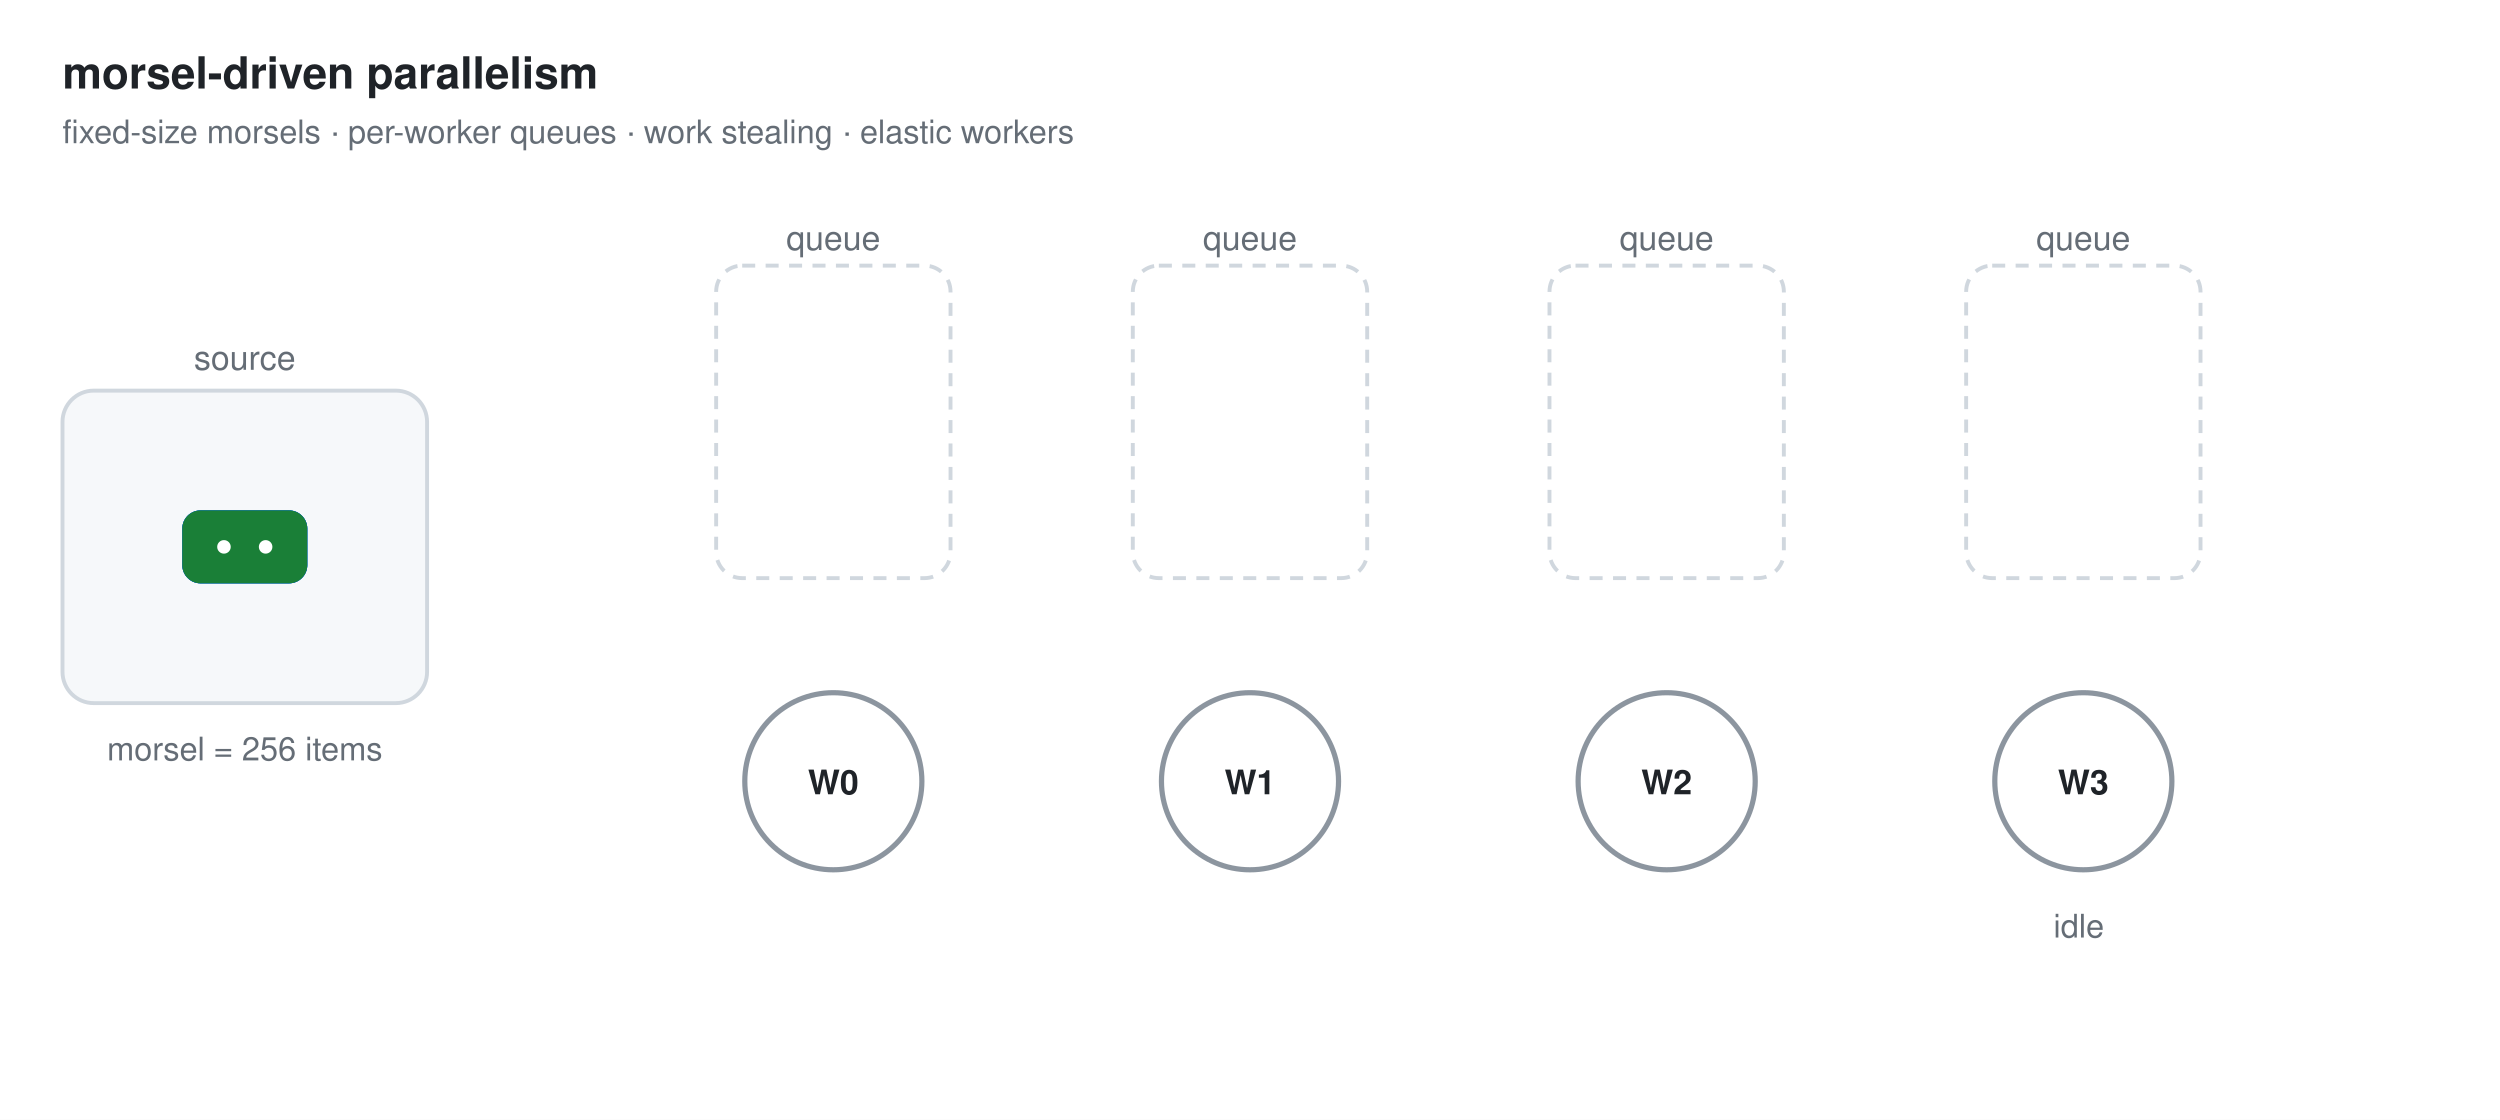
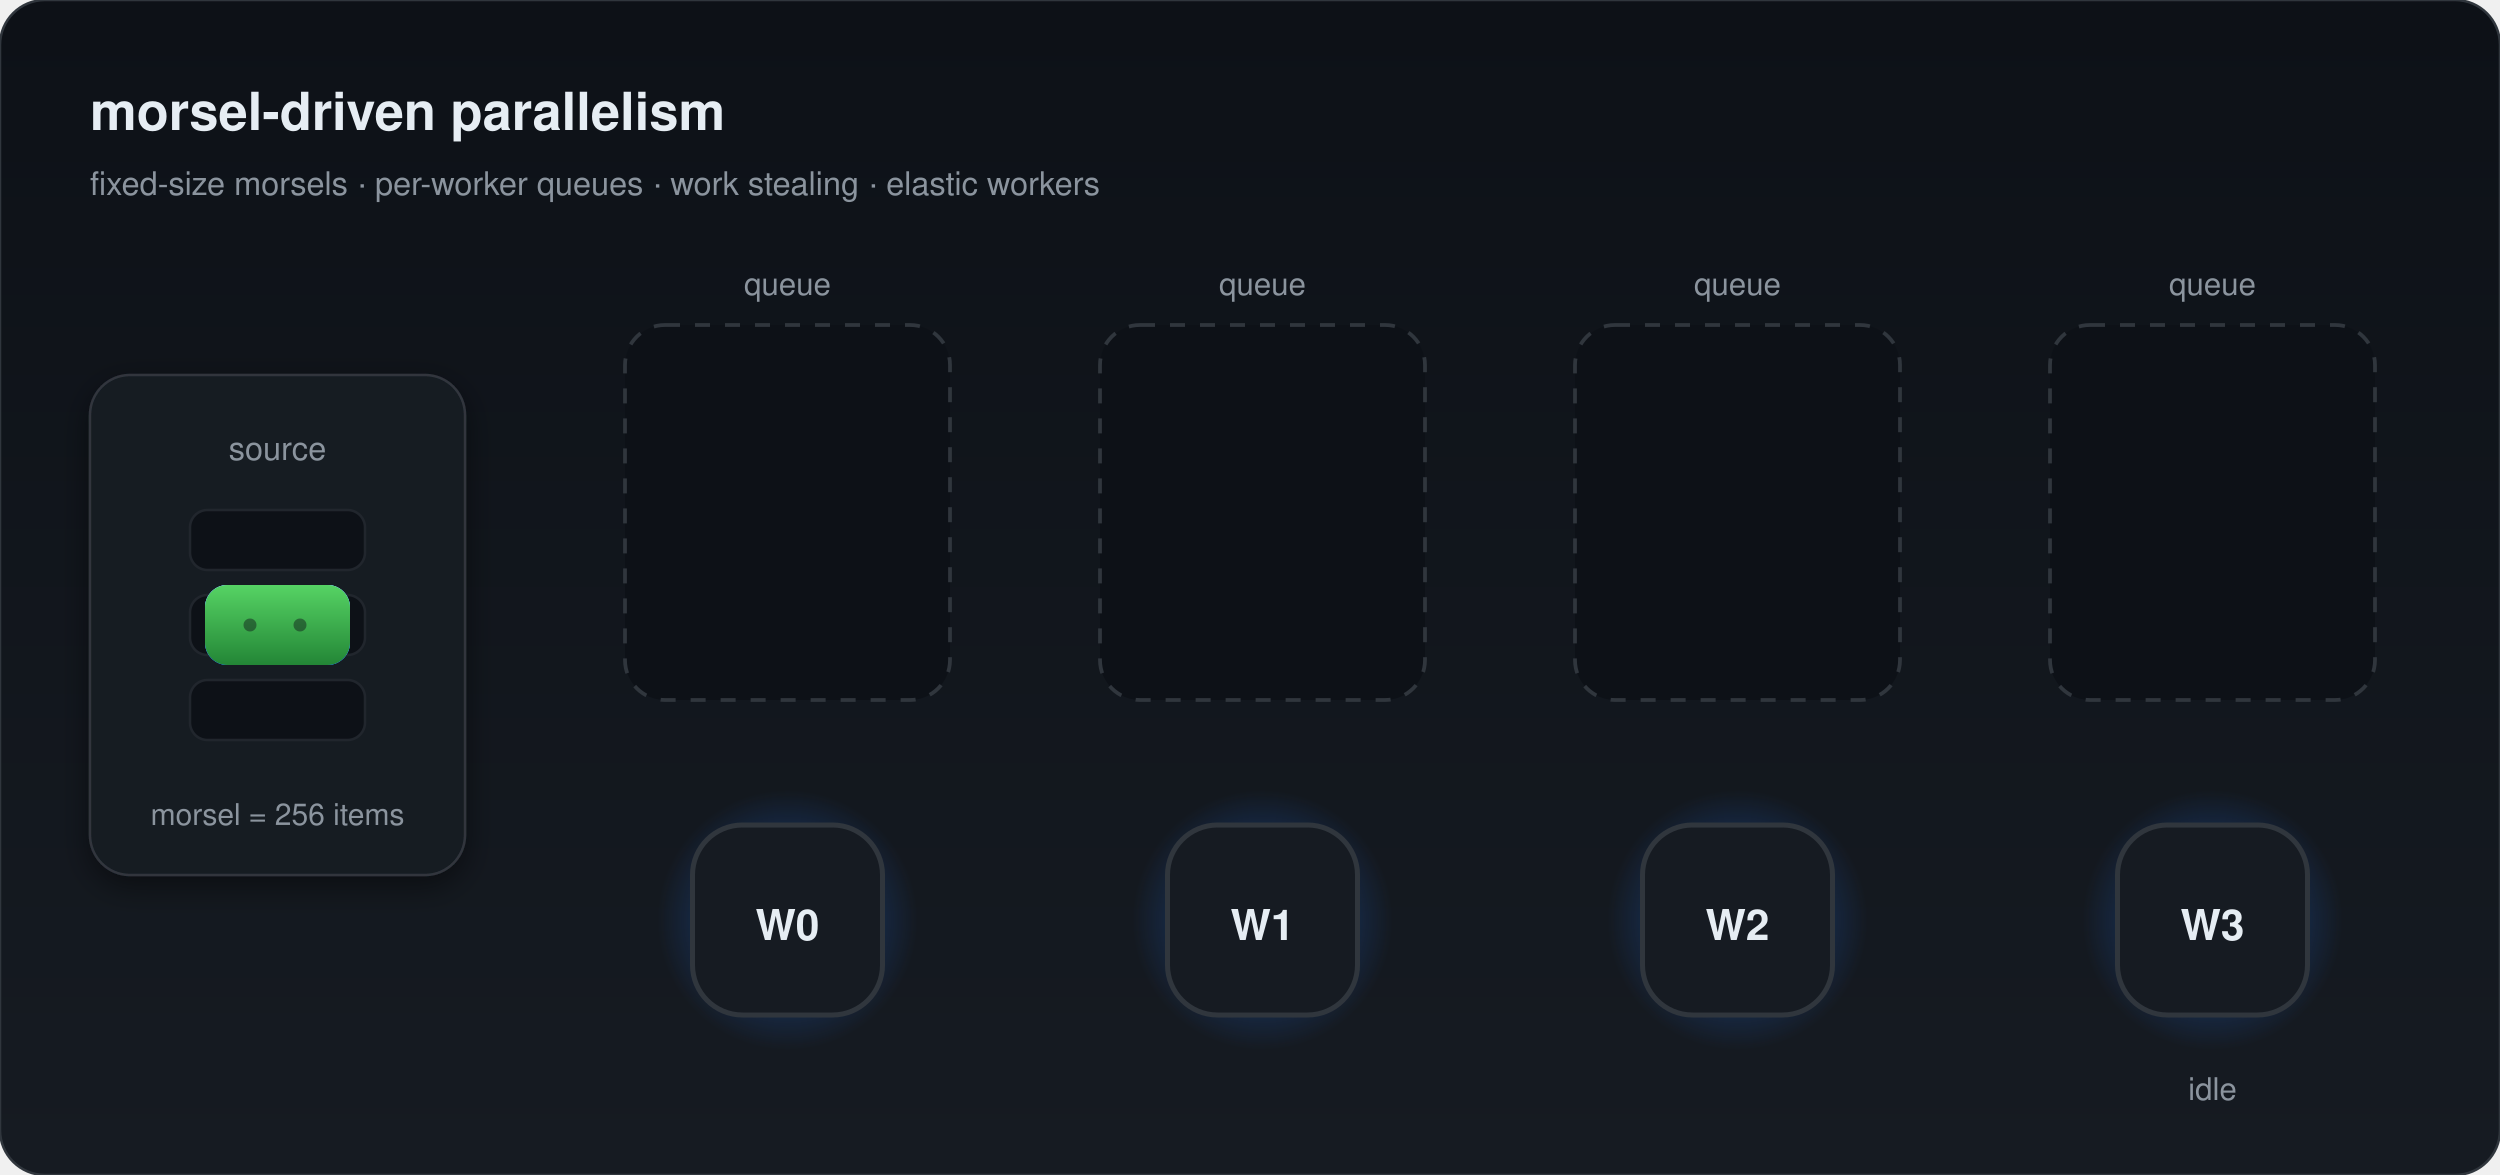
- <svg xmlns="http://www.w3.org/2000/svg" viewBox="0 0 960 430" width="960" height="430" font-family="ui-sans-serif, -apple-system, Segoe UI, Helvetica, Arial, sans-serif">
-   <rect width="960" height="430" fill="#ffffff" />
-   <text x="24" y="34" fill="#1f2328" font-size="17" font-weight="600">morsel-driven parallelism</text>
-   <text x="24" y="55" fill="#656d76" font-size="12.5">fixed-size morsels · per-worker queues · work stealing · elastic workers</text>
-   <rect x="24" y="150" width="140" height="120" rx="12" fill="#f6f8fa" stroke="#d0d7de" stroke-width="1.5" />
-   <text x="94" y="142" fill="#656d76" font-size="13" text-anchor="middle">source</text>
-   <text x="94" y="292" fill="#656d76" font-size="12.5" text-anchor="middle">morsel = 256 items</text>
-   <g fill="none" stroke="#d0d7de" stroke-width="1.5" stroke-dasharray="5 4">
-     <rect x="275" y="102" width="90" height="120" rx="10" />
-     <rect x="435" y="102" width="90" height="120" rx="10" />
-     <rect x="595" y="102" width="90" height="120" rx="10" />
-     <rect x="755" y="102" width="90" height="120" rx="10" />
+ <svg xmlns="http://www.w3.org/2000/svg" viewBox="0 0 1000 470" width="1000" height="470" font-family="ui-sans-serif, -apple-system, Segoe UI, Helvetica, Arial, sans-serif">
+   <defs>
+     <linearGradient id="bg" x1="0" y1="0" x2="0" y2="1">
+       <stop offset="0" stop-color="#0d1117" />
+       <stop offset="1" stop-color="#161b22" />
+     </linearGradient>
+     <linearGradient id="chip" x1="0" y1="0" x2="0" y2="1">
+       <stop offset="0" stop-color="#79c0ff" />
+       <stop offset="1" stop-color="#1f6feb" />
+     </linearGradient>
+     <linearGradient id="chipG" x1="0" y1="0" x2="0" y2="1">
+       <stop offset="0" stop-color="#56d364" />
+       <stop offset="1" stop-color="#238636" />
+     </linearGradient>
+     <radialGradient id="glow" cx="0.5" cy="0.5" r="0.5">
+       <stop offset="0" stop-color="#1f6feb" stop-opacity="0.55" />
+       <stop offset="1" stop-color="#1f6feb" stop-opacity="0" />
+     </radialGradient>
+     <filter id="soft" x="-30%" y="-30%" width="160%" height="160%">
+       <feDropShadow dx="0" dy="4" stdDeviation="6" flood-color="#000000" flood-opacity="0.45" />
+     </filter>
+   </defs>
+   <rect x="0" y="0" width="1000" height="470" rx="18" fill="url(#bg)" stroke="#30363d" />
+   <text x="36" y="52" font-size="21" font-weight="700" fill="#e6edf3">morsel-driven parallelism</text>
+   <text x="36" y="78" font-size="13" fill="#8b949e">fixed-size morsels · per-worker queues · work stealing · elastic workers</text>
+   <rect x="36" y="150" width="150" height="200" rx="16" fill="#161b22" stroke="#30363d" filter="url(#soft)" />
+   <text x="111" y="184" text-anchor="middle" font-size="13" fill="#8b949e">source</text>
+   <rect x="76" y="204" width="70" height="24" rx="7" fill="#0d1117" stroke="#21262d" />
+   <rect x="76" y="238" width="70" height="24" rx="7" fill="#0d1117" stroke="#21262d" />
+   <rect x="76" y="272" width="70" height="24" rx="7" fill="#0d1117" stroke="#21262d" />
+   <text x="111" y="330" text-anchor="middle" font-size="12" fill="#8b949e">morsel = 256 items</text>
+   <rect x="250" y="130" width="130" height="150" rx="16" fill="#0d1117" stroke="#30363d" stroke-width="1.5" stroke-dasharray="6 6" />
+   <text x="315" y="118" text-anchor="middle" font-size="12.5" fill="#8b949e">queue</text>
+   <rect x="440" y="130" width="130" height="150" rx="16" fill="#0d1117" stroke="#30363d" stroke-width="1.5" stroke-dasharray="6 6" />
+   <text x="505" y="118" text-anchor="middle" font-size="12.5" fill="#8b949e">queue</text>
+   <rect x="630" y="130" width="130" height="150" rx="16" fill="#0d1117" stroke="#30363d" stroke-width="1.5" stroke-dasharray="6 6" />
+   <text x="695" y="118" text-anchor="middle" font-size="12.5" fill="#8b949e">queue</text>
+   <rect x="820" y="130" width="130" height="150" rx="16" fill="#0d1117" stroke="#30363d" stroke-width="1.5" stroke-dasharray="6 6" />
+   <text x="885" y="118" text-anchor="middle" font-size="12.5" fill="#8b949e">queue</text>
+   <g>
+     <rect x="263" y="316" width="104" height="104" rx="26" fill="url(#glow)">
+       <animate attributeName="opacity" dur="9s" repeatCount="indefinite" values="0; 0; 0.9; 0.9; 0; 0" keyTimes="0; 0.3; 0.4; 0.7; 0.78; 1" />
+     </rect>
+     <rect x="277" y="330" width="76" height="76" rx="20" fill="#161b22" stroke="#30363d" stroke-width="2">
+       <animate attributeName="stroke" dur="9s" repeatCount="indefinite" values="#30363d; #30363d; #58a6ff; #58a6ff; #30363d; #30363d" keyTimes="0; 0.3; 0.4; 0.7; 0.78; 1" />
+       <animate attributeName="fill" dur="9s" repeatCount="indefinite" values="#161b22; #161b22; #0d2d5e; #0d2d5e; #161b22; #161b22" keyTimes="0; 0.3; 0.4; 0.7; 0.78; 1" />
+     </rect>
+     <text x="315" y="376" text-anchor="middle" font-size="17" font-weight="700" fill="#e6edf3">W0</text>
  </g>
-   <g fill="#656d76" font-size="13" text-anchor="middle">
-     <text x="320" y="96">queue</text>
-     <text x="480" y="96">queue</text>
-     <text x="640" y="96">queue</text>
-     <text x="800" y="96">queue</text>
+   <g>
+     <rect x="453" y="316" width="104" height="104" rx="26" fill="url(#glow)">
+       <animate attributeName="opacity" dur="9s" repeatCount="indefinite" values="0; 0; 0.9; 0.9; 0; 0" keyTimes="0; 0.36; 0.46; 0.74; 0.82; 1" />
+     </rect>
+     <rect x="467" y="330" width="76" height="76" rx="20" fill="#161b22" stroke="#30363d" stroke-width="2">
+       <animate attributeName="stroke" dur="9s" repeatCount="indefinite" values="#30363d; #30363d; #58a6ff; #58a6ff; #30363d; #30363d" keyTimes="0; 0.36; 0.46; 0.74; 0.82; 1" />
+       <animate attributeName="fill" dur="9s" repeatCount="indefinite" values="#161b22; #161b22; #0d2d5e; #0d2d5e; #161b22; #161b22" keyTimes="0; 0.36; 0.46; 0.74; 0.82; 1" />
+     </rect>
+     <text x="505" y="376" text-anchor="middle" font-size="17" font-weight="700" fill="#e6edf3">W1</text>
  </g>
-   <circle cx="320" cy="300" r="34" fill="#ffffff" stroke="#8c959f" stroke-width="2">
-     <animate attributeName="fill" values="#ffffff;#ffffff;#ddf4ff;#ddf4ff;#ffffff;#ffffff" keyTimes="0;0.20;0.30;0.72;0.80;1" dur="8s" repeatCount="indefinite" />
-     <animate attributeName="stroke" values="#8c959f;#8c959f;#0969da;#0969da;#8c959f;#8c959f" keyTimes="0;0.20;0.30;0.72;0.80;1" dur="8s" repeatCount="indefinite" />
-   </circle>
-   <circle cx="480" cy="300" r="34" fill="#ffffff" stroke="#8c959f" stroke-width="2">
-     <animate attributeName="fill" values="#ffffff;#ffffff;#ddf4ff;#ddf4ff;#ffffff;#ffffff" keyTimes="0;0.26;0.36;0.74;0.82;1" dur="8s" repeatCount="indefinite" />
-     <animate attributeName="stroke" values="#8c959f;#8c959f;#0969da;#0969da;#8c959f;#8c959f" keyTimes="0;0.26;0.36;0.74;0.82;1" dur="8s" repeatCount="indefinite" />
-   </circle>
-   <circle cx="640" cy="300" r="34" fill="#ffffff" stroke="#8c959f" stroke-width="2">
-     <animate attributeName="fill" values="#ffffff;#ffffff;#ddf4ff;#ddf4ff;#ffffff;#ffffff" keyTimes="0;0.32;0.42;0.76;0.84;1" dur="8s" repeatCount="indefinite" />
-     <animate attributeName="stroke" values="#8c959f;#8c959f;#0969da;#0969da;#8c959f;#8c959f" keyTimes="0;0.32;0.42;0.76;0.84;1" dur="8s" repeatCount="indefinite" />
-   </circle>
-   <circle cx="800" cy="300" r="34" fill="#ffffff" stroke="#8c959f" stroke-width="2">
-     <animate attributeName="fill" values="#ffffff;#ffffff;#ddf4ff;#ddf4ff;#ffffff;#ffffff" keyTimes="0;0.68;0.78;0.90;0.96;1" dur="8s" repeatCount="indefinite" />
-     <animate attributeName="stroke" values="#8c959f;#8c959f;#0969da;#0969da;#8c959f;#8c959f" keyTimes="0;0.68;0.78;0.90;0.96;1" dur="8s" repeatCount="indefinite" />
-   </circle>
-   <g fill="#1f2328" font-size="13" font-weight="600" text-anchor="middle">
-     <text x="320" y="305">W0</text>
-     <text x="480" y="305">W1</text>
-     <text x="640" y="305">W2</text>
-     <text x="800" y="305">W3</text>
+   <g>
+     <rect x="643" y="316" width="104" height="104" rx="26" fill="url(#glow)">
+       <animate attributeName="opacity" dur="9s" repeatCount="indefinite" values="0; 0; 0.9; 0.9; 0; 0" keyTimes="0; 0.42; 0.52; 0.78; 0.86; 1" />
+     </rect>
+     <rect x="657" y="330" width="76" height="76" rx="20" fill="#161b22" stroke="#30363d" stroke-width="2">
+       <animate attributeName="stroke" dur="9s" repeatCount="indefinite" values="#30363d; #30363d; #58a6ff; #58a6ff; #30363d; #30363d" keyTimes="0; 0.42; 0.52; 0.78; 0.86; 1" />
+       <animate attributeName="fill" dur="9s" repeatCount="indefinite" values="#161b22; #161b22; #0d2d5e; #0d2d5e; #161b22; #161b22" keyTimes="0; 0.42; 0.52; 0.78; 0.86; 1" />
+     </rect>
+     <text x="695" y="376" text-anchor="middle" font-size="17" font-weight="700" fill="#e6edf3">W2</text>
  </g>
-   <text x="800" y="360" fill="#656d76" font-size="12.5" text-anchor="middle">idle
-     <animate attributeName="opacity" values="1;1;0;0;1" keyTimes="0;0.66;0.74;0.94;1" dur="8s" repeatCount="indefinite" />
+   <g>
+     <rect x="833" y="316" width="104" height="104" rx="26" fill="url(#glow)">
+       <animate attributeName="opacity" dur="9s" repeatCount="indefinite" values="0; 0; 0.9; 0.9; 0; 0" keyTimes="0; 0.48; 0.58; 0.82; 0.9; 1" />
+     </rect>
+     <rect x="847" y="330" width="76" height="76" rx="20" fill="#161b22" stroke="#30363d" stroke-width="2">
+       <animate attributeName="stroke" dur="9s" repeatCount="indefinite" values="#30363d; #30363d; #58a6ff; #58a6ff; #30363d; #30363d" keyTimes="0; 0.48; 0.58; 0.82; 0.9; 1" />
+       <animate attributeName="fill" dur="9s" repeatCount="indefinite" values="#161b22; #161b22; #0d2d5e; #0d2d5e; #161b22; #161b22" keyTimes="0; 0.48; 0.58; 0.82; 0.9; 1" />
+     </rect>
+     <text x="885" y="376" text-anchor="middle" font-size="17" font-weight="700" fill="#e6edf3">W3</text>
+   </g>
+   <text x="885" y="440" text-anchor="middle" font-size="12.5" fill="#8b949e">idle<animate attributeName="opacity" dur="9s" repeatCount="indefinite" values="1; 1; 0; 0; 1" keyTimes="0; 0.62; 0.7; 0.94; 1" />
  </text>
  <g opacity="0">
-     <animate attributeName="opacity" values="0;0;1;1;0" keyTimes="0;0.64;0.70;0.92;1" dur="8s" repeatCount="indefinite" />
-     <path d="M370 300 C 560 190, 660 190, 764 292" fill="none" stroke="#1a7f37" stroke-width="2" stroke-dasharray="6 5" />
-     <path d="M764 292 l-12 -2 l6 -11 z" fill="#1a7f37" />
-     <text x="565" y="196" fill="#1a7f37" font-size="12.5" text-anchor="middle">steal from a busy worker</text>
+     <animate attributeName="opacity" dur="9s" repeatCount="indefinite" values="0; 0; 1; 1; 0" keyTimes="0; 0.6; 0.68; 0.9; 1" />
+     <path d="M362 356 C 560 250, 700 250, 848 352" fill="none" stroke="#3fb950" stroke-width="2.5" stroke-dasharray="7 6" stroke-linecap="round" />
+     <path d="M848 352 l-13 -1 l6 -12 z" fill="#3fb950" />
+     <text x="605" y="258" text-anchor="middle" font-size="13" font-weight="600" fill="#3fb950">steal from a busy worker</text>
  </g>
  <g id="m1">
-     <animateTransform attributeName="transform" type="translate" dur="8s" repeatCount="indefinite" values="0,0; 0,0; 226,-80; 226,-80; 226,90; 226,90" keyTimes="0; 0.04; 0.14; 0.38; 0.52; 1" />
-     <animate attributeName="opacity" dur="8s" repeatCount="indefinite" values="0; 0; 1; 1; 0; 0" keyTimes="0; 0.04; 0.06; 0.66; 0.72; 1" />
-     <rect x="70" y="196" width="48" height="28" rx="7" fill="#0969da" />
-     <circle cx="86" cy="210" r="2.6" fill="#ffffff" />
-     <circle cx="102" cy="210" r="2.6" fill="#ffffff" />
+     <animateTransform attributeName="transform" type="translate" dur="9s" repeatCount="indefinite" calcMode="spline" values="0,0; 0,0; 204,-75; 204,-75; 774,118; 774,118" keyTimes="0; 0.05; 0.16; 0.4; 0.54; 1" keySplines="0 0 1 1; 0.4 0 0.2 1; 0 0 1 1; 0.4 0 0.2 1; 0 0 1 1" />
+     <animate attributeName="opacity" dur="9s" repeatCount="indefinite" values="0; 0; 1; 1; 0; 0" keyTimes="0; 0.03; 0.05; 0.58; 0.64; 1" />
+     <rect x="82" y="234" width="58" height="32" rx="9" fill="url(#chip)" />
+     <circle cx="100" cy="250" r="2.6" fill="#0d1117" opacity="0.45" />
+     <circle cx="120" cy="250" r="2.6" fill="#0d1117" opacity="0.45" />
  </g>
  <g id="m2">
-     <animateTransform attributeName="transform" type="translate" dur="8s" repeatCount="indefinite" values="0,0; 0,0; 386,-80; 386,-80; 386,90; 386,90" keyTimes="0; 0.08; 0.20; 0.44; 0.58; 1" />
-     <animate attributeName="opacity" dur="8s" repeatCount="indefinite" values="0; 0; 1; 1; 0; 0" keyTimes="0; 0.08; 0.10; 0.70; 0.76; 1" />
-     <rect x="70" y="196" width="48" height="28" rx="7" fill="#0969da" />
-     <circle cx="86" cy="210" r="2.6" fill="#ffffff" />
-     <circle cx="102" cy="210" r="2.6" fill="#ffffff" />
+     <animateTransform attributeName="transform" type="translate" dur="9s" repeatCount="indefinite" calcMode="spline" values="0,0; 0,0; 394,-75; 394,-75; 774,118; 774,118" keyTimes="0; 0.1; 0.21; 0.44; 0.58; 1" keySplines="0 0 1 1; 0.4 0 0.2 1; 0 0 1 1; 0.4 0 0.2 1; 0 0 1 1" />
+     <animate attributeName="opacity" dur="9s" repeatCount="indefinite" values="0; 0; 1; 1; 0; 0" keyTimes="0; 0.08; 0.1; 0.62; 0.68; 1" />
+     <rect x="82" y="234" width="58" height="32" rx="9" fill="url(#chip)" />
+     <circle cx="100" cy="250" r="2.6" fill="#0d1117" opacity="0.45" />
+     <circle cx="120" cy="250" r="2.6" fill="#0d1117" opacity="0.45" />
  </g>
  <g id="m3">
-     <animateTransform attributeName="transform" type="translate" dur="8s" repeatCount="indefinite" values="0,0; 0,0; 546,-80; 546,-80; 546,90; 546,90" keyTimes="0; 0.12; 0.26; 0.50; 0.64; 1" />
-     <animate attributeName="opacity" dur="8s" repeatCount="indefinite" values="0; 0; 1; 1; 0; 0" keyTimes="0; 0.12; 0.14; 0.76; 0.82; 1" />
-     <rect x="70" y="196" width="48" height="28" rx="7" fill="#0969da" />
-     <circle cx="86" cy="210" r="2.6" fill="#ffffff" />
-     <circle cx="102" cy="210" r="2.6" fill="#ffffff" />
+     <animateTransform attributeName="transform" type="translate" dur="9s" repeatCount="indefinite" calcMode="spline" values="0,0; 0,0; 584,-75; 584,-75; 774,118; 774,118" keyTimes="0; 0.15; 0.27; 0.48; 0.62; 1" keySplines="0 0 1 1; 0.4 0 0.2 1; 0 0 1 1; 0.4 0 0.2 1; 0 0 1 1" />
+     <animate attributeName="opacity" dur="9s" repeatCount="indefinite" values="0; 0; 1; 1; 0; 0" keyTimes="0; 0.13; 0.15; 0.66; 0.72; 1" />
+     <rect x="82" y="234" width="58" height="32" rx="9" fill="url(#chip)" />
+     <circle cx="100" cy="250" r="2.6" fill="#0d1117" opacity="0.45" />
+     <circle cx="120" cy="250" r="2.6" fill="#0d1117" opacity="0.45" />
  </g>
  <g id="m4">
-     <animateTransform attributeName="transform" type="translate" dur="8s" repeatCount="indefinite" values="0,0; 0,0; 226,-50; 226,-50; 706,90; 706,90" keyTimes="0; 0.16; 0.30; 0.62; 0.76; 1" />
-     <animate attributeName="opacity" dur="8s" repeatCount="indefinite" values="0; 0; 1; 1; 0; 0" keyTimes="0; 0.16; 0.18; 0.86; 0.92; 1" />
-     <rect x="70" y="196" width="48" height="28" rx="7" fill="#1a7f37" />
-     <circle cx="86" cy="210" r="2.6" fill="#ffffff" />
-     <circle cx="102" cy="210" r="2.6" fill="#ffffff" />
+     <animateTransform attributeName="transform" type="translate" dur="9s" repeatCount="indefinite" calcMode="spline" values="0,0; 0,0; 204,-29; 204,-29; 774,118; 774,118" keyTimes="0; 0.22; 0.34; 0.62; 0.76; 1" keySplines="0 0 1 1; 0.4 0 0.2 1; 0 0 1 1; 0.4 0 0.2 1; 0 0 1 1" />
+     <animate attributeName="opacity" dur="9s" repeatCount="indefinite" values="0; 0; 1; 1; 0; 0" keyTimes="0; 0.2; 0.22; 0.86; 0.92; 1" />
+     <rect x="82" y="234" width="58" height="32" rx="9" fill="url(#chipG)" />
+     <circle cx="100" cy="250" r="2.6" fill="#0d1117" opacity="0.45" />
+     <circle cx="120" cy="250" r="2.6" fill="#0d1117" opacity="0.45" />
  </g>
</svg>
